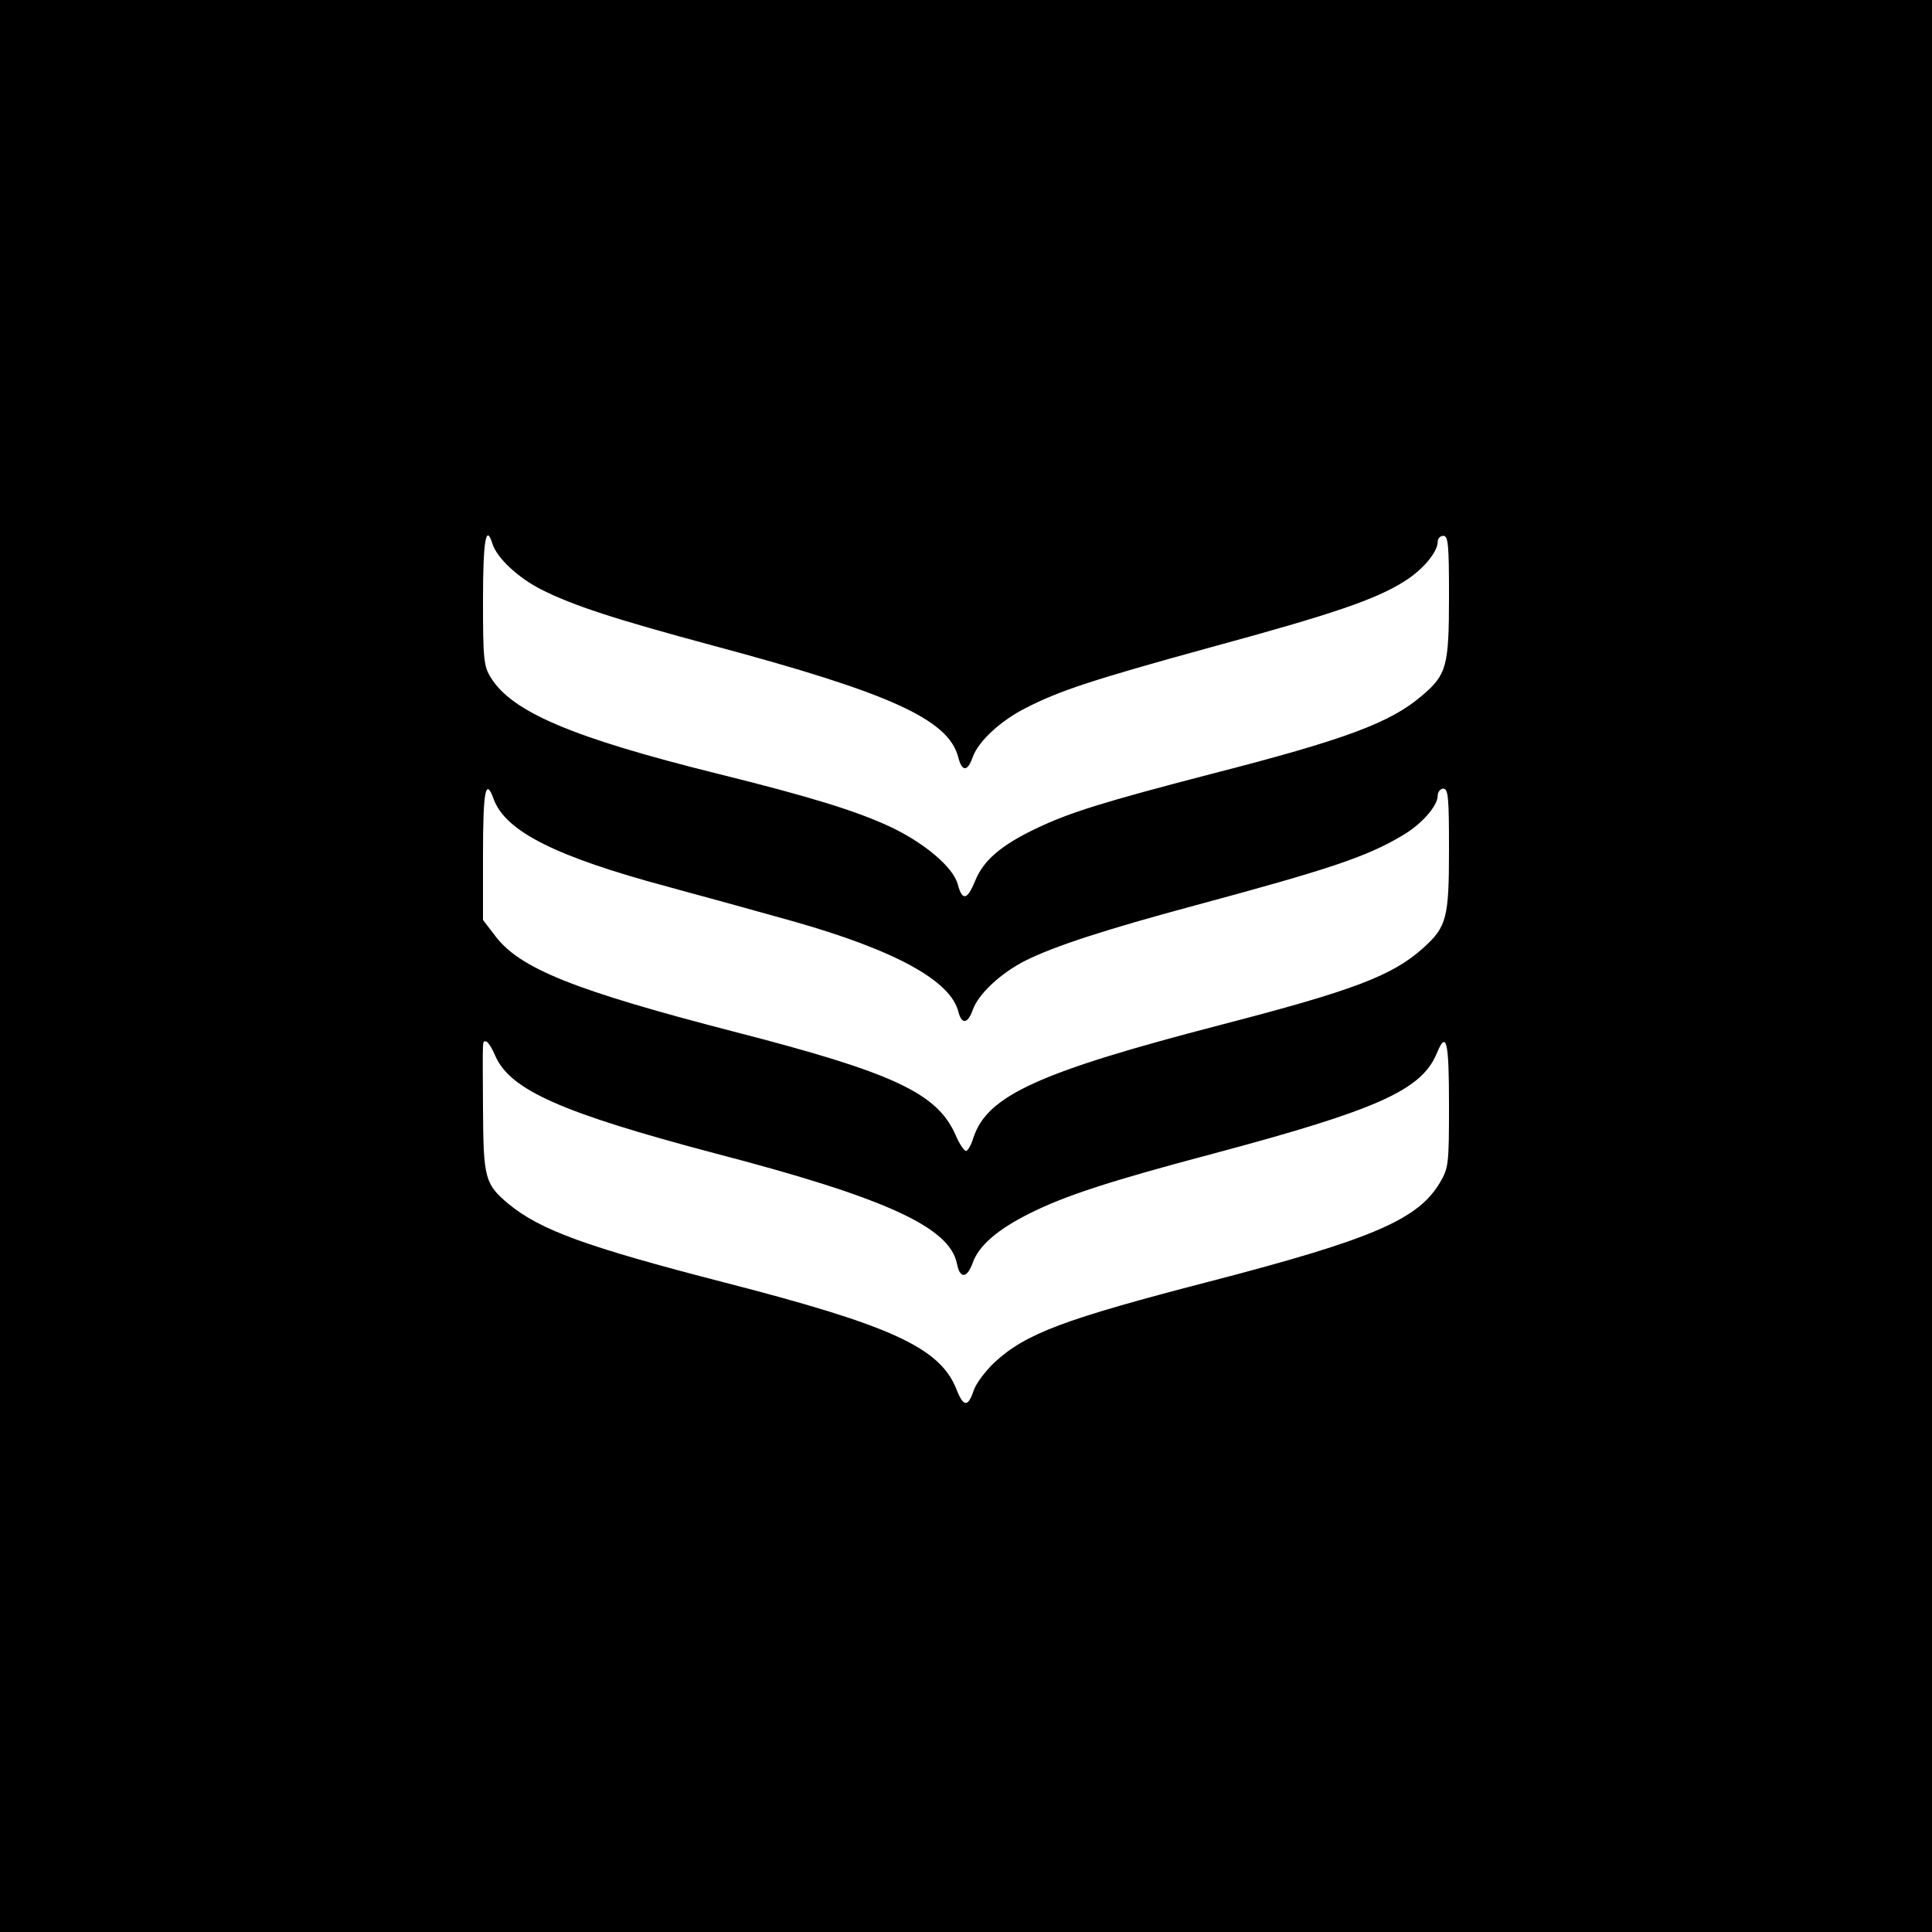
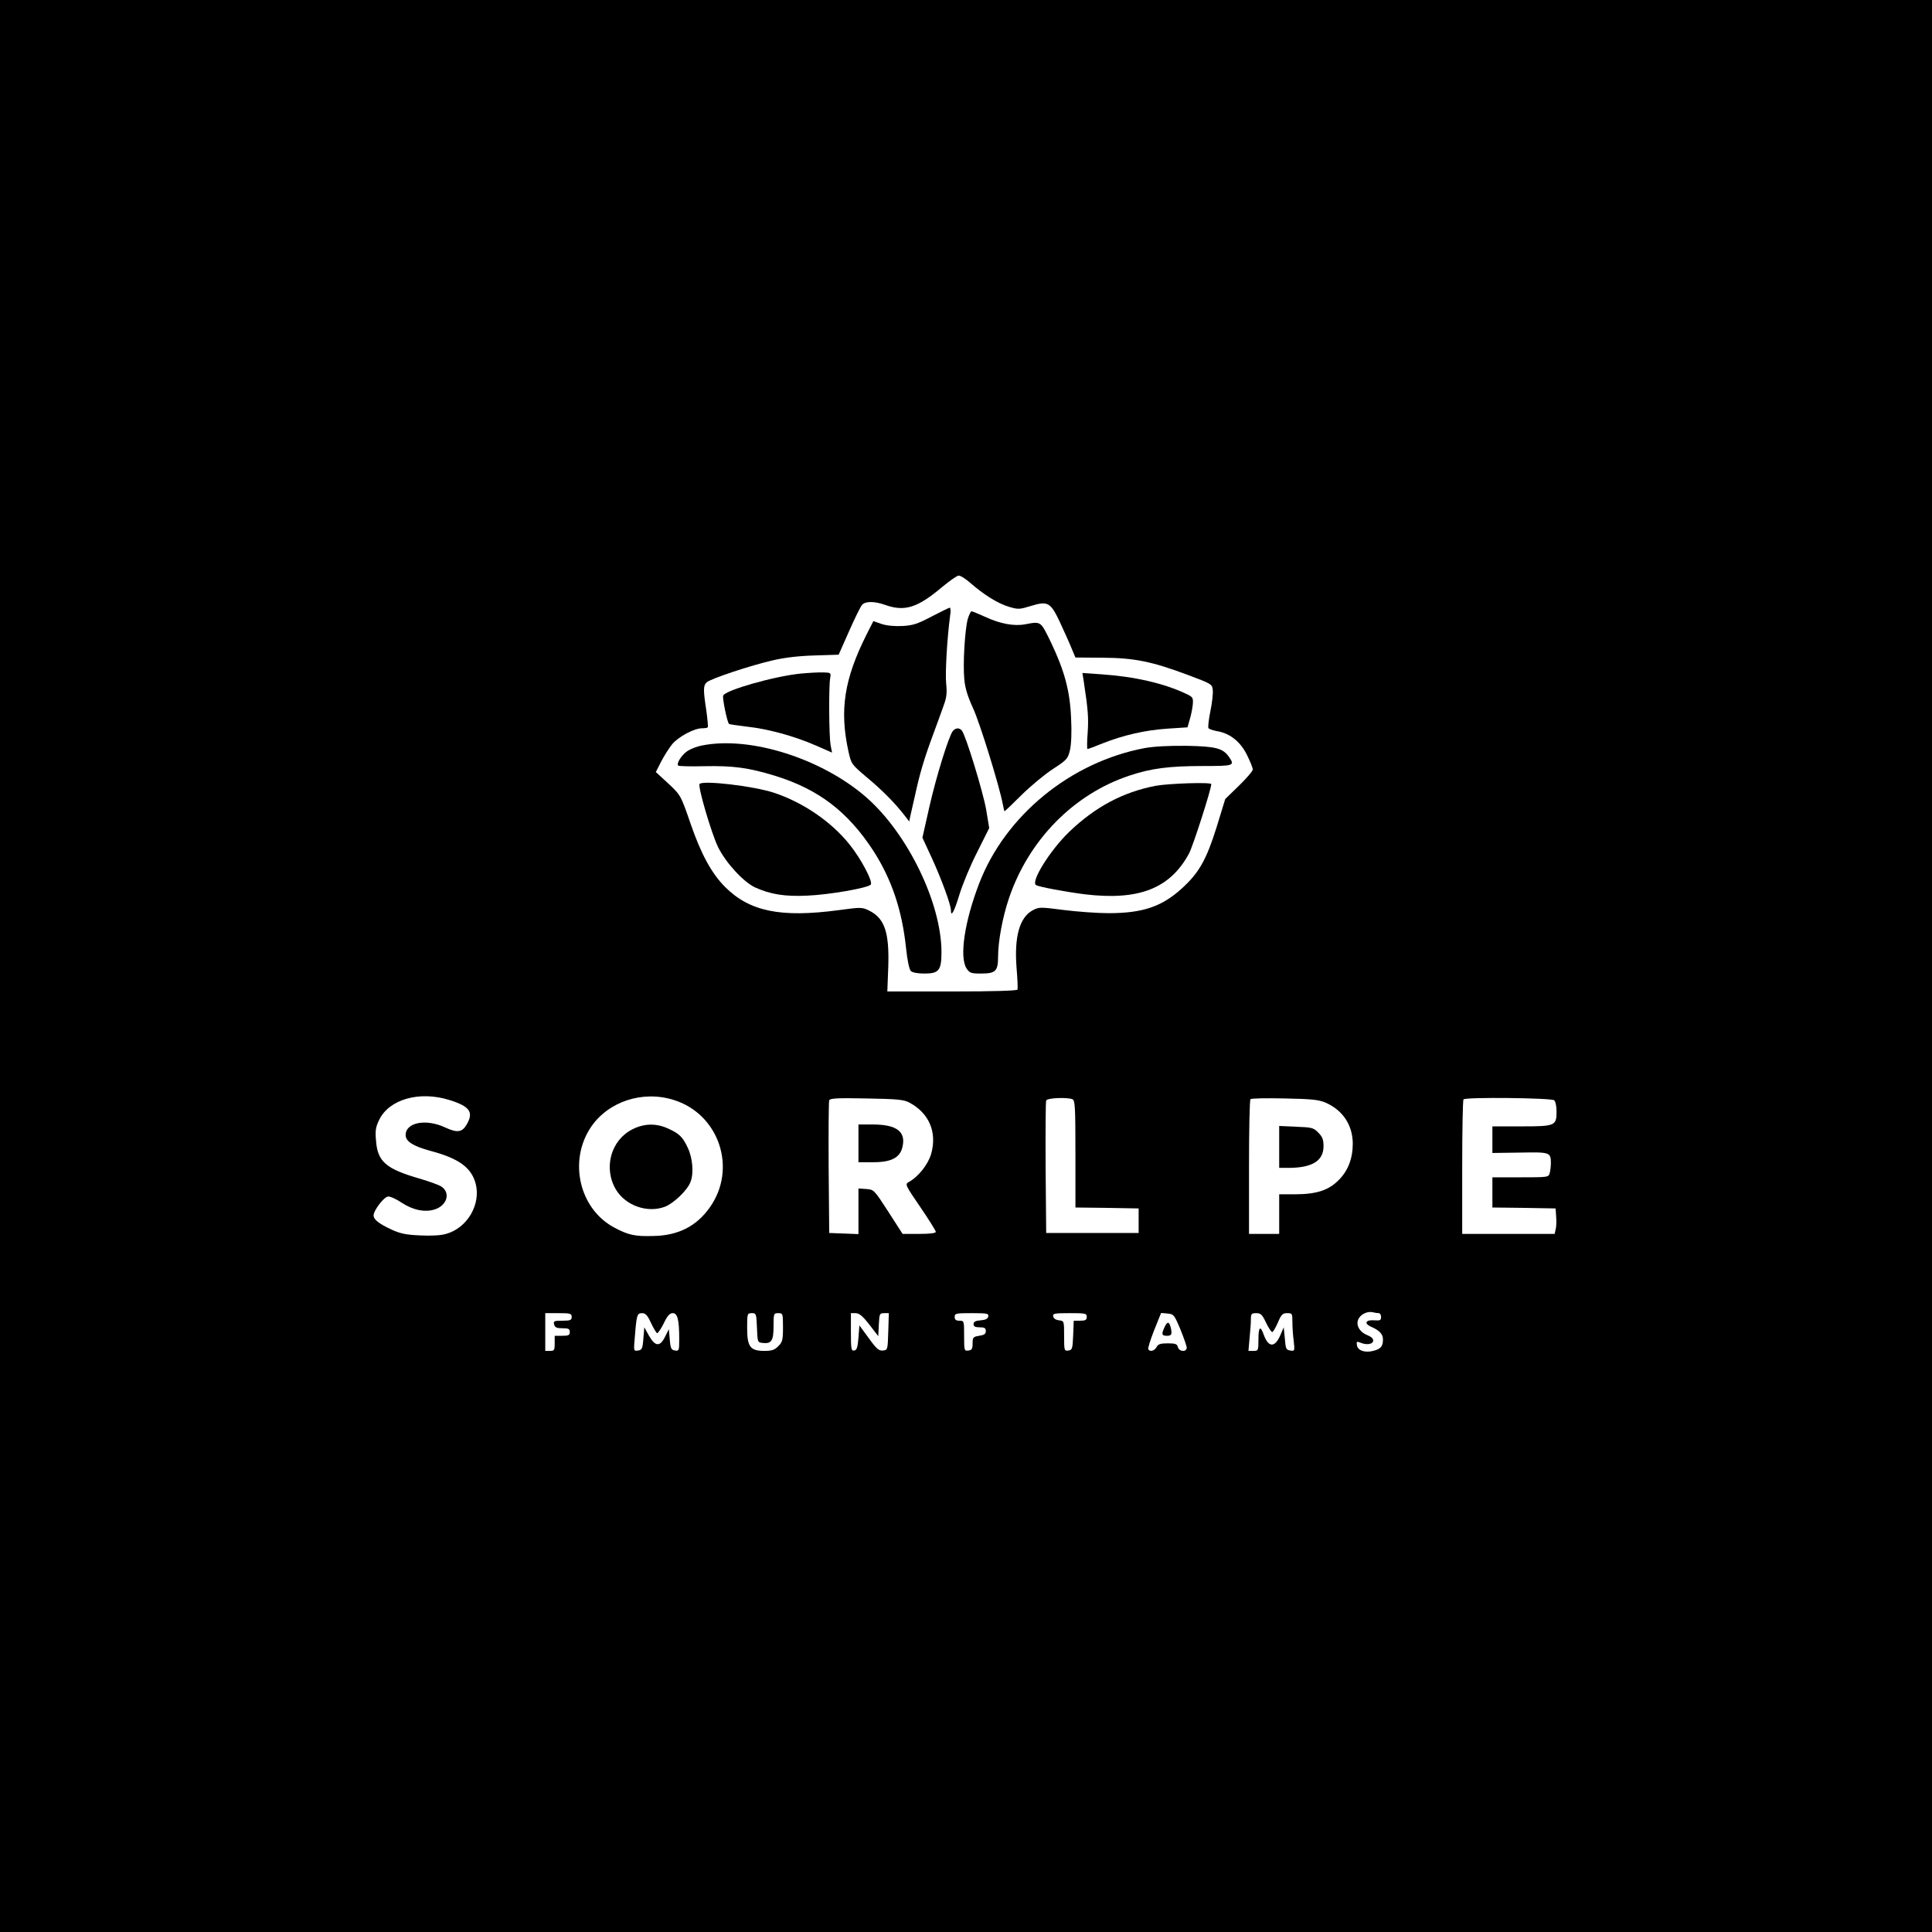
- <svg xmlns="http://www.w3.org/2000/svg" version="1.0" width="512pt" height="512pt" viewBox="0 0 512 512" preserveAspectRatio="xMidYMid meet">
-   <g transform="translate(0,512) scale(0.1,-0.1)" fill="#000000" stroke="none">
-     <path d="M0 2560 l0 -2560 2560 0 2560 0 0 2560 0 2560 -2560 0 -2560 0 0 -2560z m1305 1119 c12 -38 68 -90 129 -121 85 -43 196 -79 456 -149 467 -125 622 -195 649 -294 10 -41 25 -41 39 -1 15 42 75 97 141 130 89 46 182 76 491 161 324 88 437 127 511 174 49 30 89 78 89 105 0 9 7 16 15 16 13 0 15 -24 15 -160 0 -185 -6 -208 -71 -263 -83 -72 -204 -117 -559 -208 -288 -75 -375 -102 -465 -145 -92 -44 -139 -84 -161 -139 -21 -51 -34 -53 -46 -8 -12 45 -89 110 -181 153 -91 42 -211 79 -457 140 -382 95 -543 163 -599 254 -19 30 -21 48 -21 205 0 158 8 205 25 150z m3 -676 c31 -86 164 -153 462 -233 85 -23 234 -64 330 -91 272 -77 420 -158 440 -241 9 -34 25 -31 38 6 15 42 74 97 139 130 78 39 214 83 448 146 356 96 456 129 550 185 51 29 95 79 95 106 0 10 7 19 15 19 13 0 15 -24 15 -160 0 -183 -6 -206 -68 -262 -82 -74 -186 -113 -537 -204 -481 -125 -618 -187 -655 -298 -6 -20 -15 -36 -20 -36 -5 0 -18 19 -28 43 -49 110 -163 164 -587 273 -421 109 -567 167 -632 253 l-33 43 0 174 c0 168 7 205 28 147z m5 -682 c40 -90 176 -150 580 -257 453 -118 624 -196 643 -293 8 -41 27 -39 42 3 16 45 66 88 150 130 94 47 209 85 492 160 430 115 546 167 587 263 26 64 33 36 33 -134 0 -158 -1 -168 -24 -207 -58 -98 -179 -150 -610 -262 -386 -100 -488 -138 -571 -215 -24 -23 -49 -56 -55 -75 -15 -44 -27 -43 -46 6 -44 109 -174 168 -613 281 -368 95 -489 139 -574 209 -62 52 -66 68 -67 251 -1 196 -2 179 8 179 5 0 16 -18 25 -39z" />
+ <svg xmlns="http://www.w3.org/2000/svg" version="1.0" width="1024pt" height="1024pt" viewBox="0 0 1024 1024" preserveAspectRatio="xMidYMid meet">
+   <g transform="translate(0,1024) scale(0.1,-0.1)" fill="#000000" stroke="none">
+     <path d="M0 5120 l0 -5120 5120 0 5120 0 0 5120 0 5120 -5120 0 -5120 0 0 -5120z m5141 2032 c74 -65 149 -111 206 -128 50 -15 57 -14 116 4 91 28 105 20 155 -86 22 -48 50 -109 61 -137 l21 -50 143 -1 c170 -1 262 -20 452 -91 128 -48 130 -49 133 -82 2 -18 -4 -69 -13 -112 -9 -44 -13 -84 -10 -88 3 -5 23 -12 44 -16 69 -11 125 -55 160 -126 17 -34 31 -69 31 -77 0 -9 -33 -47 -73 -86 l-73 -71 -46 -150 c-54 -172 -93 -241 -183 -323 -106 -97 -208 -132 -389 -132 -61 0 -168 8 -239 17 -124 16 -130 16 -164 -2 -69 -38 -98 -139 -85 -305 5 -58 7 -109 5 -115 -2 -6 -127 -10 -347 -10 l-343 0 5 130 c6 183 -19 258 -102 299 -37 18 -43 18 -161 2 -308 -41 -472 -7 -602 123 -71 71 -127 174 -182 333 -53 154 -53 154 -123 219 l-62 57 28 55 c16 31 42 72 59 93 33 39 116 84 158 84 14 0 28 2 30 5 3 2 -1 42 -7 87 -17 110 -17 134 1 151 19 19 232 90 355 118 61 14 139 23 220 25 l125 4 55 124 c30 68 61 131 69 140 17 20 66 20 122 0 104 -37 172 -16 304 96 39 32 77 59 86 59 9 1 36 -16 60 -37z m-2760 -2742 c110 -34 131 -65 92 -131 -24 -41 -50 -44 -113 -15 -102 48 -210 27 -210 -40 0 -34 40 -59 132 -84 150 -40 216 -88 239 -173 29 -110 -44 -236 -157 -267 -26 -8 -80 -11 -136 -8 -74 3 -105 9 -153 31 -68 32 -95 53 -95 76 1 26 54 96 76 99 11 2 44 -13 72 -32 61 -40 124 -53 177 -36 66 22 84 89 33 122 -13 8 -65 27 -117 42 -175 51 -220 89 -228 200 -5 53 -2 72 17 111 53 109 213 154 371 105z m1190 0 c241 -75 338 -365 190 -571 -70 -99 -168 -148 -298 -150 -97 -3 -133 5 -206 44 -186 98 -246 353 -125 533 92 136 274 196 439 144z m1249 -14 c105 -56 148 -158 115 -273 -17 -56 -67 -120 -120 -149 -19 -11 -15 -18 63 -132 45 -66 82 -125 82 -131 0 -7 -32 -11 -88 -11 l-88 0 -76 118 c-75 116 -76 117 -117 120 l-41 3 0 -121 0 -121 -77 3 -78 3 -3 345 c-1 190 0 351 3 358 4 11 44 13 197 10 165 -3 198 -6 228 -22z m864 18 c14 -5 16 -40 16 -290 l0 -284 168 -2 167 -3 0 -65 0 -65 -245 0 -245 0 -3 345 c-1 190 0 351 3 357 5 14 109 18 139 7z m1346 -20 c89 -41 139 -118 140 -215 0 -79 -25 -145 -76 -195 -53 -53 -117 -74 -231 -74 l-83 0 0 -105 0 -105 -80 0 -80 0 0 353 c0 195 3 357 8 361 4 5 86 6 182 4 150 -3 181 -7 220 -24z m1208 14 c7 -7 12 -33 12 -59 0 -76 -7 -79 -186 -79 l-154 0 0 -71 0 -70 146 2 c159 3 164 2 164 -56 0 -16 -3 -40 -6 -52 -6 -23 -9 -23 -155 -23 l-149 0 0 -80 0 -80 168 -2 167 -3 3 -44 c2 -25 1 -55 -3 -68 l-5 -23 -245 0 -245 0 0 353 c0 195 3 357 7 360 12 13 468 8 481 -5z m-930 -1128 c6 0 12 -9 12 -20 0 -18 -5 -20 -36 -18 -46 4 -56 -17 -17 -34 44 -19 63 -39 63 -67 0 -36 -11 -50 -48 -60 -45 -13 -86 0 -90 29 -3 19 -1 21 15 15 33 -15 67 -11 71 7 2 12 -8 22 -32 32 -42 17 -62 56 -45 87 13 24 47 40 74 34 11 -3 26 -5 33 -5z m-4278 -20 c0 -17 -7 -20 -49 -20 -44 0 -49 -2 -44 -20 4 -16 14 -20 44 -20 32 0 39 -3 39 -20 0 -17 -7 -20 -40 -20 l-40 0 0 -40 c0 -36 -2 -40 -25 -40 l-25 0 0 100 0 100 70 0 c63 0 70 -2 70 -20z m420 -31 c13 -28 28 -52 32 -55 4 -3 20 20 35 50 20 42 32 56 49 56 25 0 34 -35 34 -138 0 -60 -1 -63 -22 -60 -20 3 -24 10 -28 58 l-5 55 -20 -40 c-27 -54 -52 -53 -85 5 l-25 45 -5 -60 c-4 -54 -8 -60 -28 -63 -24 -4 -24 -3 -17 75 9 114 12 123 38 123 18 0 29 -11 47 -51z m562 -26 c3 -77 3 -78 31 -81 46 -5 57 12 57 89 0 67 1 69 25 69 24 0 25 -2 25 -75 0 -67 -3 -79 -25 -100 -19 -20 -34 -25 -74 -25 -75 0 -91 22 -91 122 0 76 1 78 25 78 23 0 24 -3 27 -77z m596 16 l47 -61 3 61 c3 58 4 61 28 61 l25 0 -3 -97 c-3 -97 -3 -98 -28 -101 -22 -2 -34 8 -75 65 l-50 68 -5 -65 c-4 -51 -9 -66 -22 -68 -16 -3 -18 7 -18 97 l0 101 25 0 c19 0 37 -15 73 -61z m630 44 c-2 -13 -14 -19 -41 -21 -27 -2 -37 -8 -37 -20 0 -13 9 -17 33 -17 25 0 32 -4 32 -20 0 -15 -8 -21 -35 -25 -32 -5 -35 -8 -35 -40 0 -29 -4 -36 -22 -38 -22 -3 -23 -1 -23 77 0 80 0 81 -25 81 -18 0 -25 5 -25 20 0 19 7 20 91 20 81 0 90 -2 87 -17z m522 -3 c0 -16 -7 -20 -35 -20 l-34 0 -3 -77 c-3 -72 -5 -78 -25 -81 -22 -3 -23 -1 -23 77 0 79 0 80 -27 83 -17 2 -29 10 -31 21 -3 15 6 17 87 17 84 0 91 -1 91 -20z m496 -65 c18 -44 33 -88 34 -97 0 -26 -40 -23 -47 2 -4 17 -14 20 -54 20 -38 0 -51 -4 -59 -20 -11 -20 -35 -27 -44 -11 -3 4 11 49 31 100 l37 92 34 -3 c33 -3 36 -7 68 -83z m454 35 c13 -27 28 -50 33 -50 5 0 18 23 30 50 18 43 25 50 49 50 27 0 28 -2 28 -47 0 -27 3 -72 7 -101 6 -52 5 -54 -18 -50 -22 3 -25 9 -29 63 l-6 60 -18 -42 c-29 -67 -63 -66 -88 3 -18 51 -28 41 -28 -26 0 -58 -1 -60 -26 -60 l-27 0 6 68 c4 37 7 82 7 100 0 28 3 32 28 32 24 0 32 -7 52 -50z" />
+     <path d="M4937 6972 c-74 -39 -98 -47 -155 -50 -43 -2 -83 2 -110 11 l-43 15 -36 -71 c-119 -237 -144 -401 -96 -620 15 -67 16 -68 96 -136 82 -68 149 -136 199 -200 l27 -35 5 25 c3 13 15 65 26 114 25 116 49 196 95 320 20 55 46 124 56 154 16 43 19 67 14 116 -6 55 5 246 21 363 4 23 2 42 -2 41 -5 0 -48 -22 -97 -47z" />
+     <path d="M5129 6958 c-15 -58 -26 -237 -18 -318 4 -47 18 -92 47 -155 37 -81 139 -412 157 -507 4 -21 8 -38 9 -38 2 0 43 39 92 88 49 48 124 110 166 137 72 47 78 53 89 99 7 31 10 93 6 170 -6 145 -35 251 -108 404 -54 111 -51 109 -136 93 -58 -11 -133 3 -210 39 -36 16 -69 30 -74 30 -4 0 -13 -19 -20 -42z" />
+     <path d="M4245 6670 c-141 -14 -401 -88 -412 -117 -5 -13 21 -141 31 -150 2 -2 43 -8 92 -14 114 -12 252 -50 365 -99 l89 -39 -8 42 c-8 47 -10 306 -2 352 5 29 4 30 -35 31 -22 1 -76 -2 -120 -6z" />
+     <path d="M5744 6629 c23 -151 26 -193 21 -271 -4 -49 -4 -88 -1 -88 3 0 39 13 80 30 112 44 225 70 344 78 l106 7 12 42 c7 23 14 58 16 79 3 36 0 40 -34 56 -117 56 -274 92 -450 104 l-101 7 7 -44z" />
+     <path d="M5050 6365 c-21 -26 -88 -241 -125 -405 l-36 -160 50 -108 c50 -109 101 -247 101 -276 0 -41 18 -7 45 82 16 53 58 155 94 225 l64 128 -16 97 c-16 93 -108 394 -129 420 -14 16 -33 15 -48 -3z" />
+     <path d="M3722 6289 c-24 -4 -58 -17 -76 -28 -32 -20 -63 -68 -51 -79 3 -3 65 -5 138 -3 154 3 234 -8 372 -50 234 -72 389 -191 525 -400 96 -150 151 -313 172 -512 7 -67 17 -114 25 -123 9 -9 36 -14 73 -14 77 0 90 17 90 115 -1 259 -178 624 -395 816 -235 207 -617 329 -873 278z" />
+     <path d="M6067 6275 c-392 -74 -738 -356 -877 -717 -78 -202 -106 -392 -67 -451 16 -24 23 -27 77 -27 77 0 90 13 90 89 0 82 24 211 58 311 105 309 343 551 638 649 116 39 212 51 395 51 159 0 165 2 133 48 -32 46 -69 56 -224 59 -96 1 -172 -3 -223 -12z" />
+     <path d="M3708 6085 c-11 -12 63 -263 98 -335 41 -83 134 -184 195 -213 81 -37 159 -50 279 -44 116 5 317 40 335 58 14 14 -52 139 -113 214 -97 121 -247 223 -402 274 -109 35 -372 66 -392 46z" />
+     <path d="M6125 6075 c-172 -33 -319 -111 -457 -243 -102 -98 -206 -265 -177 -283 16 -10 157 -36 259 -49 286 -34 451 30 552 216 21 39 118 341 118 368 0 11 -223 4 -295 -9z" />
+     <path d="M3353 4255 c-115 -57 -156 -205 -89 -319 51 -86 167 -127 260 -92 47 18 120 88 136 132 18 45 11 126 -14 179 -27 59 -46 77 -106 104 -62 28 -125 27 -187 -4z" />
+     <path d="M4550 4180 l0 -100 79 0 c95 0 141 24 154 80 20 82 -30 120 -158 120 l-75 0 0 -100z" />
+     <path d="M6780 4161 l0 -111 53 0 c123 1 182 38 182 115 0 35 -6 50 -28 72 -25 26 -35 28 -117 31 l-90 4 0 -111z" />
+     <path d="M6172 3205 c-17 -37 -15 -45 13 -45 26 0 29 9 19 48 -8 29 -18 28 -32 -3z" />
  </g>
</svg>
